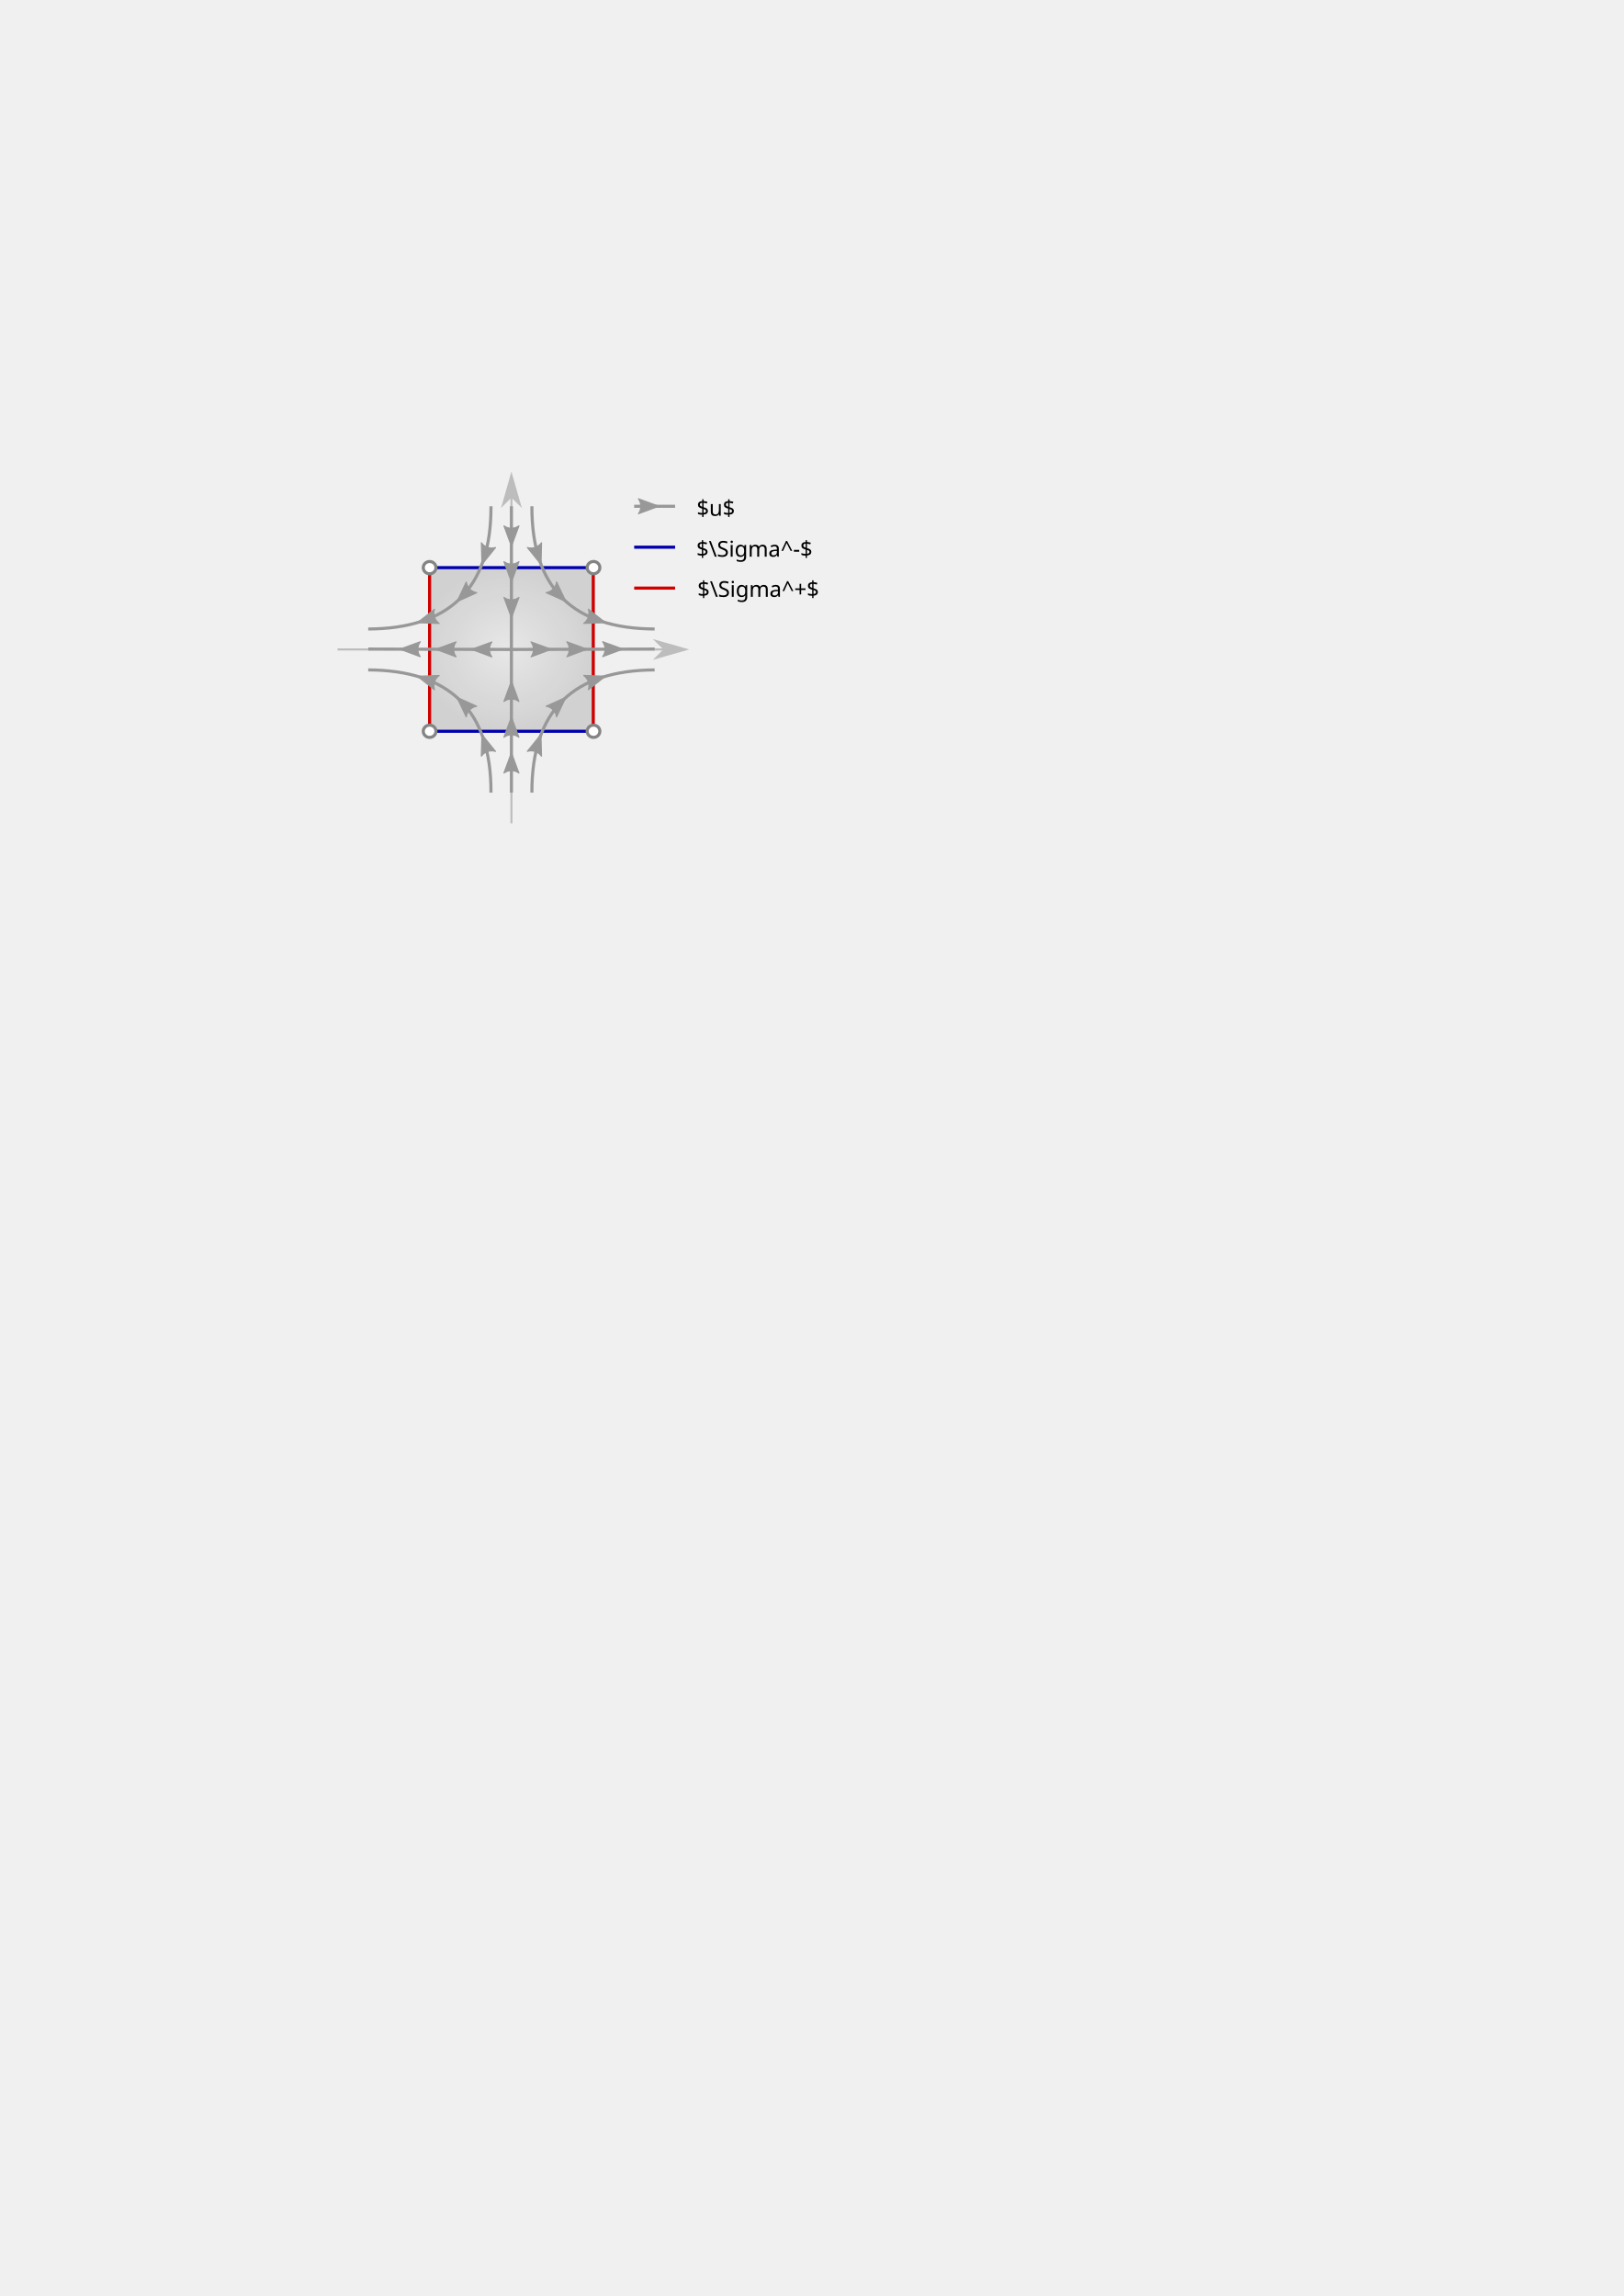
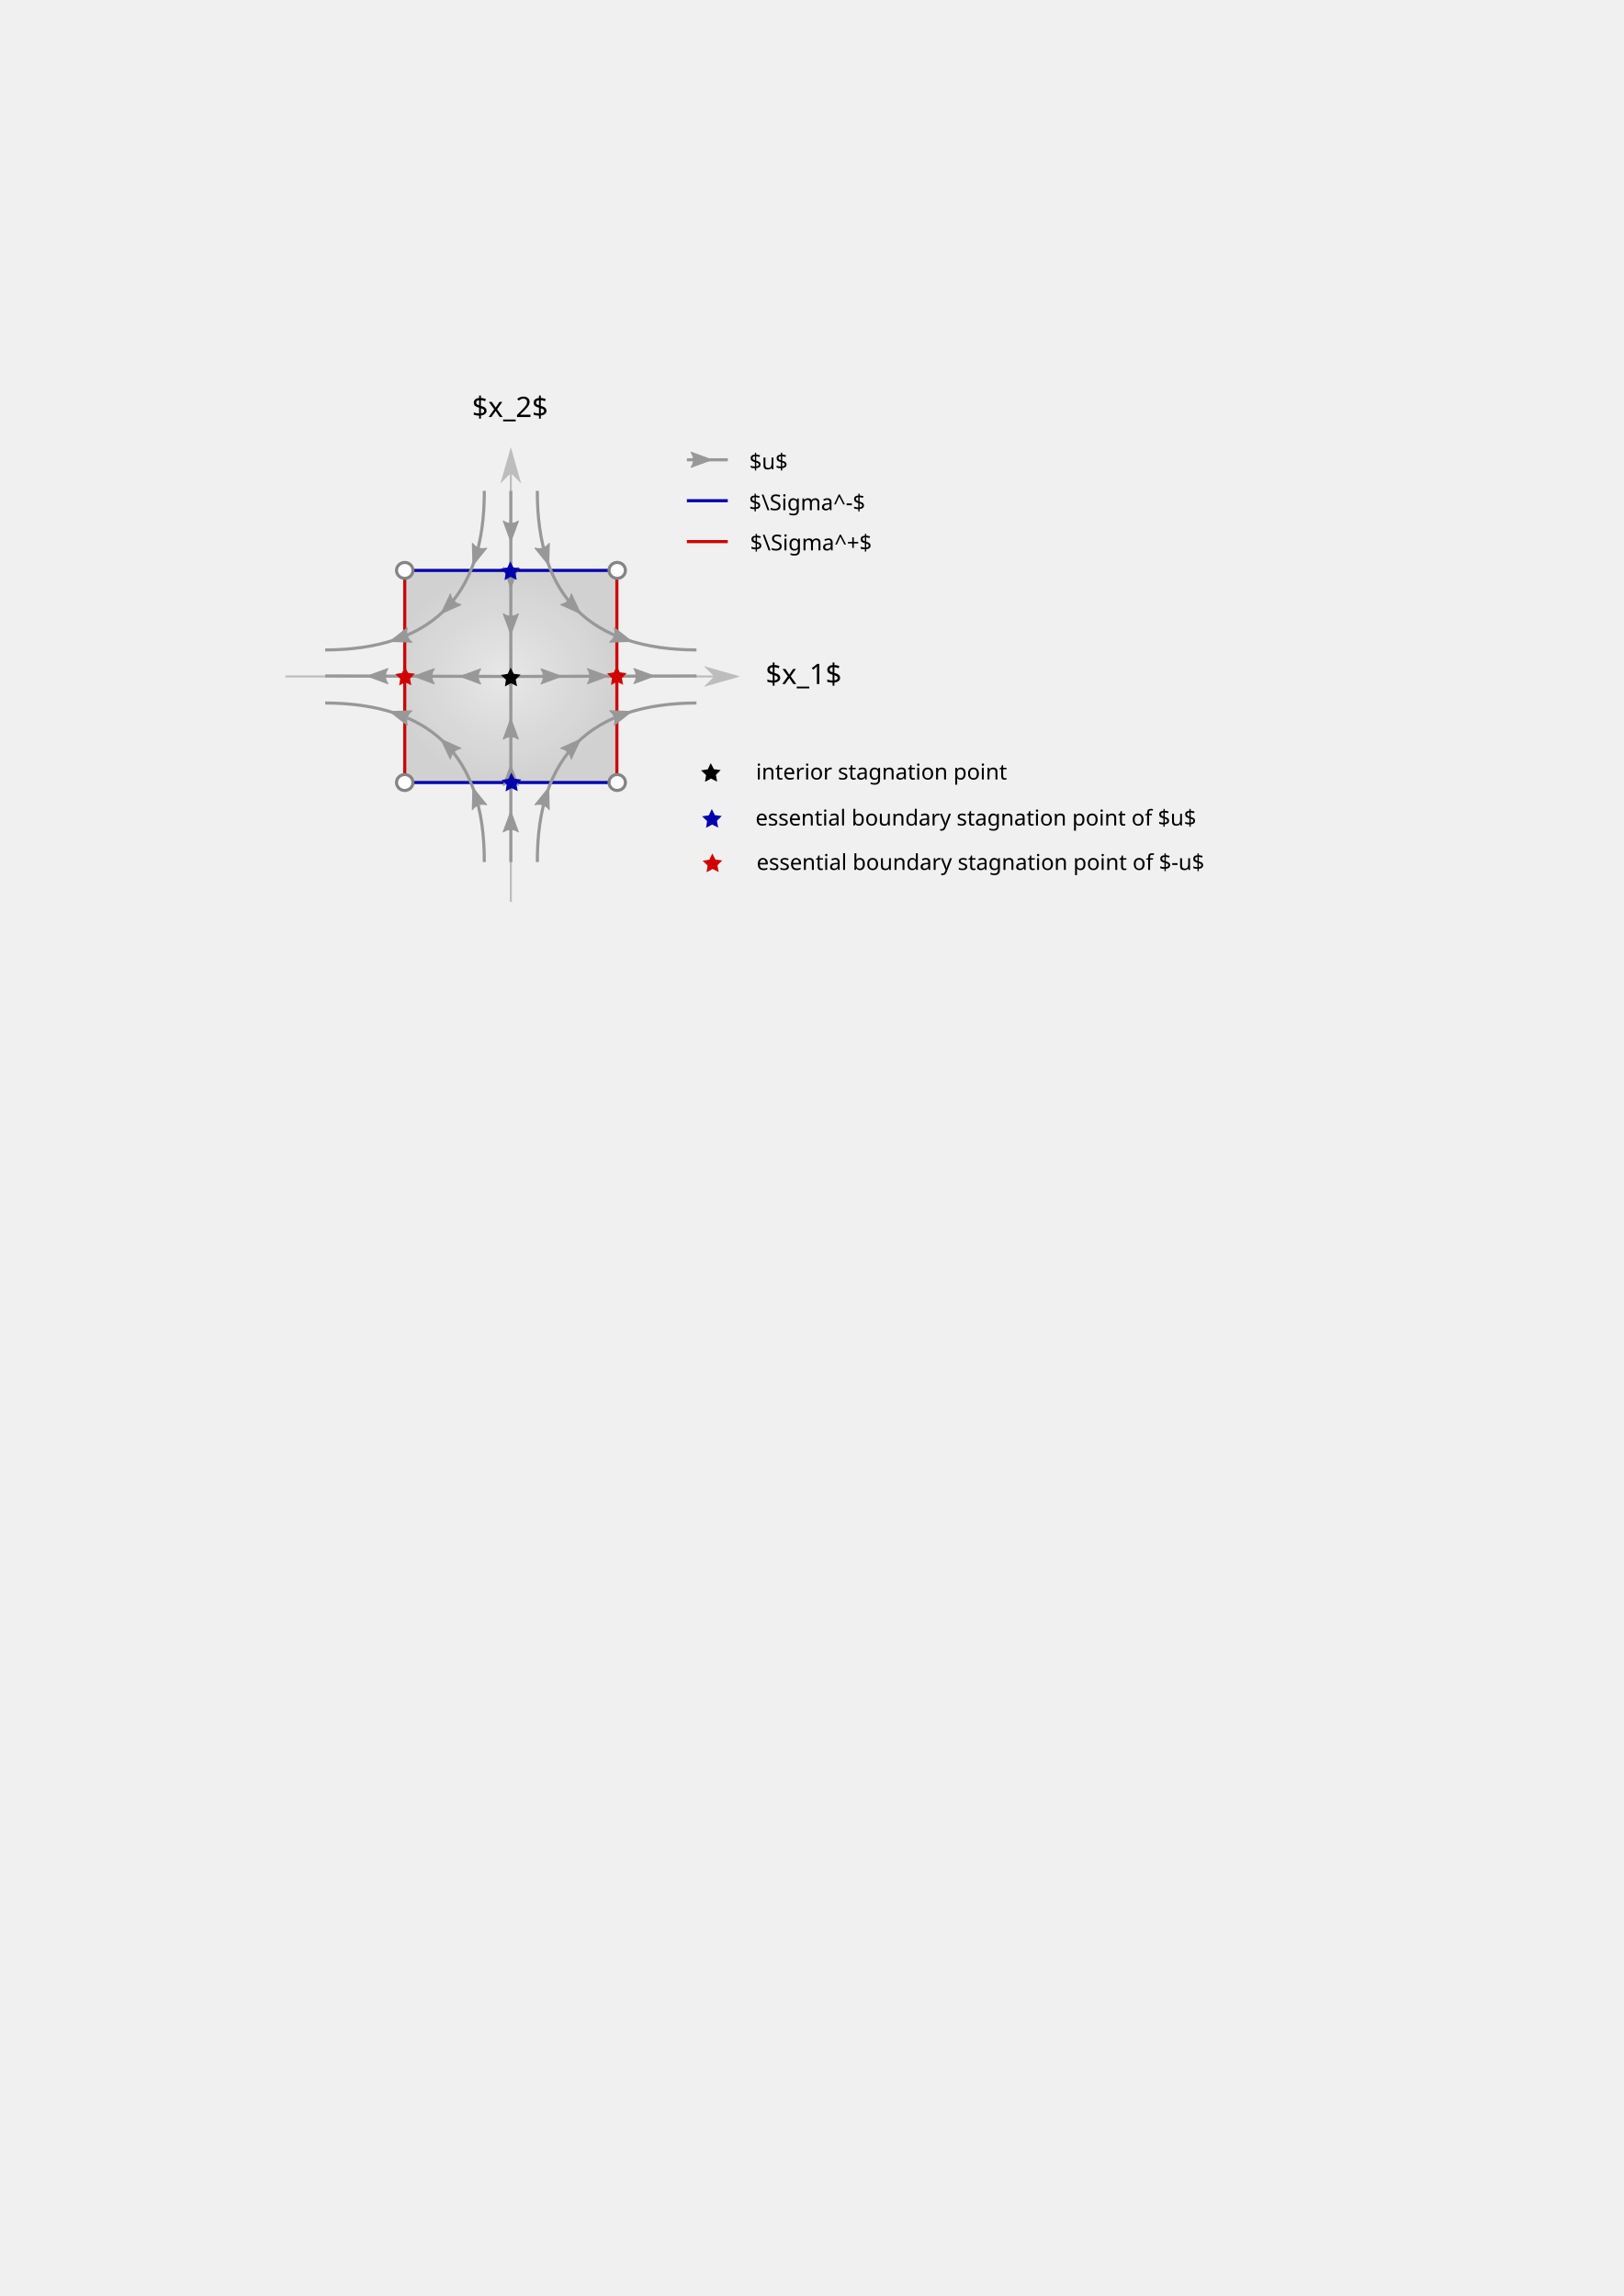
<svg xmlns="http://www.w3.org/2000/svg" xmlns:xlink="http://www.w3.org/1999/xlink" width="210mm" height="297mm" viewBox="0 0 210 297" version="1.1" id="svg1673">
  <defs id="defs1667">
-     <radialGradient xlink:href="#linearGradient885" id="radialGradient887" cx="40.349" cy="41.705" fx="40.349" fy="41.705" r="11.85" gradientTransform="matrix(0.9441797,0,0,0.8724106,27.38771,47.62678)" gradientUnits="userSpaceOnUse" />
+     <radialGradient xlink:href="#linearGradient885" id="radialGradient887" cx="40.349" cy="41.705" fx="40.349" fy="41.705" r="11.85" gradientTransform="matrix(1.223874,0,0,1.130845,15.8264,40.34298)" gradientUnits="userSpaceOnUse" />
    <linearGradient id="linearGradient885">
      <stop style="stop-color:#000000;stop-opacity:0.037" offset="0" id="stop881" />
      <stop style="stop-color:#000000;stop-opacity:0.128" offset="1" id="stop883" />
    </linearGradient>
    <marker orient="auto" refY="0" refX="0" id="Arrow1Lend" style="overflow:visible">
      <path id="path46806" d="M 0,0 5,-5 -12.5,0 5,5 Z" style="fill:#bdbdbd;fill-opacity:1;fill-rule:evenodd;stroke:#bdbdbd;stroke-width:1pt;stroke-opacity:1" transform="matrix(-0.8,0,0,-0.8,-10,0)" />
    </marker>
    <marker style="overflow:visible" id="marker1036" refX="0" refY="0" orient="auto">
      <path transform="matrix(-0.8,0,0,-0.8,-10,0)" style="fill:#bdbdbd;fill-opacity:1;fill-rule:evenodd;stroke:#bdbdbd;stroke-width:1pt;stroke-opacity:1" d="M 0,0 5,-5 -12.5,0 5,5 Z" id="path1034" />
    </marker>
    <marker orient="auto" refY="0" refX="0" id="Arrow2Mstart" style="overflow:visible">
      <path id="path1596" style="fill:#989898;fill-opacity:1;fill-rule:evenodd;stroke:#989898;stroke-width:0.625;stroke-linejoin:round;stroke-opacity:1" d="M 8.719,4.034 -2.207,0.016 8.719,-4.002 c -1.745,2.372 -1.735,5.617 -6e-7,8.035 z" transform="scale(0.6)" />
    </marker>
    <marker orient="auto" refY="0" refX="0" id="Arrow2Mstart-1" style="overflow:visible">
      <path id="path1596-2" style="fill:#989898;fill-opacity:1;fill-rule:evenodd;stroke:#989898;stroke-width:0.625;stroke-linejoin:round;stroke-opacity:1" d="M 8.719,4.034 -2.207,0.016 8.719,-4.002 c -1.745,2.372 -1.735,5.617 -6e-7,8.035 z" transform="scale(0.6)" />
    </marker>
    <marker orient="auto" refY="0" refX="0" id="Arrow2Mstart-0" style="overflow:visible">
      <path id="path1596-9" style="fill:#989898;fill-opacity:1;fill-rule:evenodd;stroke:#989898;stroke-width:0.625;stroke-linejoin:round;stroke-opacity:1" d="M 8.719,4.034 -2.207,0.016 8.719,-4.002 c -1.745,2.372 -1.735,5.617 -6e-7,8.035 z" transform="scale(0.6)" />
    </marker>
    <marker orient="auto" refY="0" refX="0" id="Arrow2Mstart-1-3" style="overflow:visible">
      <path id="path1596-2-6" style="fill:#989898;fill-opacity:1;fill-rule:evenodd;stroke:#989898;stroke-width:0.625;stroke-linejoin:round;stroke-opacity:1" d="M 8.719,4.034 -2.207,0.016 8.719,-4.002 c -1.745,2.372 -1.735,5.617 -6e-7,8.035 z" transform="scale(0.6)" />
    </marker>
    <marker orient="auto" refY="0" refX="0" id="Arrow2Mstart-2" style="overflow:visible">
      <path id="path1596-6" style="fill:#989898;fill-opacity:1;fill-rule:evenodd;stroke:#989898;stroke-width:0.625;stroke-linejoin:round;stroke-opacity:1" d="M 8.719,4.034 -2.207,0.016 8.719,-4.002 c -1.745,2.372 -1.735,5.617 -6e-7,8.035 z" transform="scale(0.6)" />
    </marker>
    <marker orient="auto" refY="0" refX="0" id="Arrow2Mstart-2-8" style="overflow:visible">
      <path id="path1596-6-7" style="fill:#989898;fill-opacity:1;fill-rule:evenodd;stroke:#989898;stroke-width:0.625;stroke-linejoin:round;stroke-opacity:1" d="M 8.719,4.034 -2.207,0.016 8.719,-4.002 c -1.745,2.372 -1.735,5.617 -6e-7,8.035 z" transform="scale(0.6)" />
    </marker>
    <marker orient="auto" refY="0" refX="0" id="Arrow2Mstart-2-8-2" style="overflow:visible">
      <path id="path1596-6-7-0" style="fill:#989898;fill-opacity:1;fill-rule:evenodd;stroke:#989898;stroke-width:0.625;stroke-linejoin:round;stroke-opacity:1" d="M 8.719,4.034 -2.207,0.016 8.719,-4.002 c -1.745,2.372 -1.735,5.617 -6e-7,8.035 z" transform="scale(0.6)" />
    </marker>
    <marker orient="auto" refY="0" refX="0" id="Arrow2Mstart-2-8-2-3" style="overflow:visible">
      <path id="path1596-6-7-0-7" style="fill:#989898;fill-opacity:1;fill-rule:evenodd;stroke:#989898;stroke-width:0.625;stroke-linejoin:round;stroke-opacity:1" d="M 8.719,4.034 -2.207,0.016 8.719,-4.002 c -1.745,2.372 -1.735,5.617 -6e-7,8.035 z" transform="scale(0.6)" />
    </marker>
    <marker orient="auto" refY="0" refX="0" id="Arrow2Mstart-0-2" style="overflow:visible">
      <path id="path1596-9-8" style="fill:#989898;fill-opacity:1;fill-rule:evenodd;stroke:#989898;stroke-width:0.625;stroke-linejoin:round;stroke-opacity:1" d="M 8.719,4.034 -2.207,0.016 8.719,-4.002 c -1.745,2.372 -1.735,5.617 -6e-7,8.035 z" transform="scale(0.6)" />
    </marker>
  </defs>
  <g id="layer1">
-     <rect style="opacity:1;fill:url(#radialGradient887);fill-opacity:1;stroke:none;stroke-width:0.4;stroke-miterlimit:4;stroke-dasharray:none;stroke-dashoffset:0;stroke-opacity:1" id="rect879" width="21.167" height="21.167" x="55.563" y="73.427" ry="0" />
-     <path style="fill:none;stroke:#bdbdbd;stroke-width:0.265px;stroke-linecap:butt;stroke-linejoin:miter;stroke-opacity:1;marker-end:url(#Arrow1Lend)" d="m 66.146,106.5 3e-6,-44.979" id="path988" />
-     <path style="fill:none;stroke:#bdbdbd;stroke-width:0.265px;stroke-linecap:butt;stroke-linejoin:miter;stroke-opacity:1;marker-end:url(#marker1036)" d="M 43.656,84.01 H 88.635" id="path988-3" />
-     <path style="fill:none;stroke:#0000af;stroke-width:0.4;stroke-linecap:butt;stroke-linejoin:miter;stroke-opacity:1;stroke-miterlimit:4;stroke-dasharray:none" d="M 55.562,94.594 H 76.729" id="path2340" />
-     <path style="fill:none;stroke:#d00000;stroke-width:0.4;stroke-linecap:butt;stroke-linejoin:miter;stroke-opacity:1;stroke-miterlimit:4;stroke-dasharray:none" d="M 76.729,94.594 V 73.427" id="path2342" />
-     <path style="fill:none;stroke:#989898;stroke-width:0.4;stroke-linecap:butt;stroke-linejoin:miter;stroke-miterlimit:4;stroke-dasharray:none;stroke-opacity:1;marker-mid:url(#Arrow2Mstart)" d="m 84.667,86.656 c -2.603,0.012 -4.9,0.338 -6.879,0.988 -1.98,0.65 -3.643,1.625 -4.979,2.934 -1.336,1.309 -2.346,2.953 -3.019,4.942 -0.673,1.989 -1.009,4.322 -0.998,7.012" id="path1544-4" />
-     <path style="fill:none;stroke:#d00000;stroke-width:0.4;stroke-linecap:butt;stroke-linejoin:miter;stroke-opacity:1;stroke-miterlimit:4;stroke-dasharray:none" d="M 55.562,94.594 V 73.427" id="path2342-2" />
-     <path style="fill:none;stroke:#0000af;stroke-width:0.4;stroke-linecap:butt;stroke-linejoin:miter;stroke-opacity:1;stroke-miterlimit:4;stroke-dasharray:none" d="M 55.562,73.427 H 76.729" id="path2340-9" />
-     <ellipse style="opacity:1;fill:#ffffff;fill-opacity:1;stroke:#848484;stroke-width:0.4;stroke-miterlimit:4;stroke-dasharray:none;stroke-dashoffset:0;stroke-opacity:1" id="path889" cx="55.563" cy="73.427" rx="0.82" ry="0.793" />
-     <ellipse style="opacity:1;fill:#ffffff;fill-opacity:1;stroke:#848484;stroke-width:0.4;stroke-miterlimit:4;stroke-dasharray:none;stroke-dashoffset:0;stroke-opacity:1" id="path889-5" cx="55.563" cy="94.594" rx="0.82" ry="0.793" />
-     <ellipse style="opacity:1;fill:#ffffff;fill-opacity:1;stroke:#848484;stroke-width:0.4;stroke-miterlimit:4;stroke-dasharray:none;stroke-dashoffset:0;stroke-opacity:1" id="path889-3" cx="76.762" cy="94.591" rx="0.82" ry="0.793" />
-     <ellipse style="opacity:1;fill:#ffffff;fill-opacity:1;stroke:#848484;stroke-width:0.4;stroke-miterlimit:4;stroke-dasharray:none;stroke-dashoffset:0;stroke-opacity:1" id="path889-56" cx="76.762" cy="73.425" rx="0.82" ry="0.793" />
-     <path style="fill:none;stroke:#989898;stroke-width:0.4;stroke-linecap:butt;stroke-linejoin:miter;stroke-miterlimit:4;stroke-dasharray:none;stroke-opacity:1;marker-mid:url(#Arrow2Mstart-1)" d="m 47.625,86.656 c 2.603,0.012 4.899,0.338 6.879,0.988 1.98,0.65 3.643,1.625 4.979,2.934 1.336,1.309 2.346,2.953 3.019,4.942 0.673,1.989 1.009,4.322 0.998,7.012" id="path1544-4-7" />
-     <path style="fill:none;stroke:#989898;stroke-width:0.4;stroke-linecap:butt;stroke-linejoin:miter;stroke-miterlimit:4;stroke-dasharray:none;stroke-opacity:1;marker-mid:url(#Arrow2Mstart-0)" d="m 84.667,81.365 c -2.603,-0.012 -4.9,-0.338 -6.879,-0.988 -1.98,-0.65 -3.643,-1.625 -4.979,-2.934 -1.336,-1.309 -2.346,-2.953 -3.019,-4.942 -0.673,-1.989 -1.009,-4.322 -0.998,-7.012" id="path1544-4-0" />
-     <path style="fill:none;stroke:#989898;stroke-width:0.4;stroke-linecap:butt;stroke-linejoin:miter;stroke-miterlimit:4;stroke-dasharray:none;stroke-opacity:1;marker-mid:url(#Arrow2Mstart-1-3)" d="m 47.625,81.365 c 2.603,-0.012 4.899,-0.338 6.879,-0.988 1.98,-0.65 3.643,-1.625 4.979,-2.934 1.336,-1.309 2.346,-2.953 3.019,-4.942 0.673,-1.989 1.009,-4.322 0.998,-7.012" id="path1544-4-7-6" />
-     <path style="fill:none;stroke:#989898;stroke-width:0.4;stroke-linecap:butt;stroke-linejoin:miter;stroke-miterlimit:4;stroke-dasharray:none;stroke-opacity:1;marker-mid:url(#Arrow2Mstart-2)" d="m 66.146,84.01 v 4.63 4.63 4.63 4.63" id="path1544-4-1" />
-     <path style="fill:none;stroke:#989898;stroke-width:0.4;stroke-linecap:butt;stroke-linejoin:miter;stroke-miterlimit:4;stroke-dasharray:none;stroke-opacity:1;marker-mid:url(#Arrow2Mstart-2-8)" d="M 66.145,84.01 V 79.38 74.75 70.12 65.49" id="path1544-4-1-9" />
-     <path style="fill:none;stroke:#989898;stroke-width:0.4;stroke-linecap:butt;stroke-linejoin:miter;stroke-miterlimit:4;stroke-dasharray:none;stroke-opacity:1;marker-mid:url(#Arrow2Mstart-2-8-2)" d="m 47.631,83.956 4.629,0.014 4.629,0.014 4.629,0.014 4.629,0.014" id="path1544-4-1-9-2" />
-     <path style="fill:none;stroke:#989898;stroke-width:0.4;stroke-linecap:butt;stroke-linejoin:miter;stroke-miterlimit:4;stroke-dasharray:none;stroke-opacity:1;marker-mid:url(#Arrow2Mstart-2-8-2-3)" d="m 84.673,83.956 -4.632,0.014 -4.632,0.014 -4.632,0.014 -4.632,0.014" id="path1544-4-1-9-2-5" />
-     <path style="fill:none;stroke:#d00000;stroke-width:0.4;stroke-linecap:butt;stroke-linejoin:miter;stroke-miterlimit:4;stroke-dasharray:none;stroke-opacity:1" d="M 82.021,76.073 H 87.312" id="path2342-9" />
-     <path style="fill:none;stroke:#0000af;stroke-width:0.4;stroke-linecap:butt;stroke-linejoin:miter;stroke-miterlimit:4;stroke-dasharray:none;stroke-opacity:1" d="m 82.021,70.781 5.292,0" id="path2340-9-2" />
-     <path style="fill:none;stroke:#989898;stroke-width:0.4;stroke-linecap:butt;stroke-linejoin:miter;stroke-miterlimit:4;stroke-dasharray:none;stroke-opacity:1;marker-mid:url(#Arrow2Mstart-0-2)" d="M 87.312,65.49 H 84.667 82.021" id="path1544-4-0-9" />
-     <text xml:space="preserve" style="font-style:normal;font-weight:normal;font-size:2.822px;line-height:1.25;font-family:sans-serif;letter-spacing:0px;word-spacing:0px;fill:#000000;fill-opacity:1;stroke:none;stroke-width:0.265" x="90.1" y="66.718" id="text8442">
-       <tspan id="tspan8440" x="90.1" y="66.718" style="stroke-width:0.265">$u$</tspan>
+     <rect style="opacity:1;fill:url(#radialGradient887);fill-opacity:1;stroke:none;stroke-width:0.4;stroke-miterlimit:4;stroke-dasharray:none;stroke-dashoffset:0;stroke-opacity:1" id="rect879" width="27.437" height="27.437" x="52.347" y="73.786" ry="0" />
+     <path style="fill:none;stroke:#bdbdbd;stroke-width:0.265px;stroke-linecap:butt;stroke-linejoin:miter;stroke-opacity:1;marker-end:url(#Arrow1Lend)" d="m 66.066,116.656 3e-6,-58.303" id="path988" />
+     <path style="fill:none;stroke:#bdbdbd;stroke-width:0.265px;stroke-linecap:butt;stroke-linejoin:miter;stroke-opacity:1;marker-end:url(#marker1036)" d="M 36.914,87.505 H 95.218" id="path988-3" />
+     <path style="fill:none;stroke:#0000af;stroke-width:0.4;stroke-linecap:butt;stroke-linejoin:miter;stroke-miterlimit:4;stroke-dasharray:none;stroke-opacity:1" d="M 52.347,101.223 H 79.784" id="path2340" />
+     <path style="fill:none;stroke:#d00000;stroke-width:0.4;stroke-linecap:butt;stroke-linejoin:miter;stroke-miterlimit:4;stroke-dasharray:none;stroke-opacity:1" d="M 79.784,101.223 V 73.786" id="path2342" />
+     <path style="fill:none;stroke:#989898;stroke-width:0.4;stroke-linecap:butt;stroke-linejoin:miter;stroke-miterlimit:4;stroke-dasharray:none;stroke-opacity:1;marker-mid:url(#Arrow2Mstart)" d="m 90.073,90.934 c -3.374,0.015 -6.351,0.438 -8.917,1.281 -2.566,0.843 -4.722,2.106 -6.454,3.803 -1.732,1.697 -3.041,3.828 -3.913,6.406 -0.872,2.578 -1.307,5.603 -1.293,9.089" id="path1544-4" />
+     <path style="fill:none;stroke:#d00000;stroke-width:0.4;stroke-linecap:butt;stroke-linejoin:miter;stroke-miterlimit:4;stroke-dasharray:none;stroke-opacity:1" d="M 52.347,101.223 V 73.786" id="path2342-2" />
+     <path style="fill:none;stroke:#0000af;stroke-width:0.4;stroke-linecap:butt;stroke-linejoin:miter;stroke-miterlimit:4;stroke-dasharray:none;stroke-opacity:1" d="M 52.347,73.786 H 79.784" id="path2340-9" />
+     <ellipse style="opacity:1;fill:#ffffff;fill-opacity:1;stroke:#848484;stroke-width:0.4;stroke-miterlimit:4;stroke-dasharray:none;stroke-dashoffset:0;stroke-opacity:1" id="path889" cx="52.347" cy="73.786" rx="1.063" ry="1.028" />
+     <ellipse style="opacity:1;fill:#ffffff;fill-opacity:1;stroke:#848484;stroke-width:0.4;stroke-miterlimit:4;stroke-dasharray:none;stroke-dashoffset:0;stroke-opacity:1" id="path889-5" cx="52.347" cy="101.223" rx="1.063" ry="1.028" />
+     <ellipse style="opacity:1;fill:#ffffff;fill-opacity:1;stroke:#848484;stroke-width:0.4;stroke-miterlimit:4;stroke-dasharray:none;stroke-dashoffset:0;stroke-opacity:1" id="path889-3" cx="79.826" cy="101.22" rx="1.063" ry="1.028" />
+     <ellipse style="opacity:1;fill:#ffffff;fill-opacity:1;stroke:#848484;stroke-width:0.4;stroke-miterlimit:4;stroke-dasharray:none;stroke-dashoffset:0;stroke-opacity:1" id="path889-56" cx="79.826" cy="73.783" rx="1.063" ry="1.028" />
+     <path style="fill:none;stroke:#989898;stroke-width:0.4;stroke-linecap:butt;stroke-linejoin:miter;stroke-miterlimit:4;stroke-dasharray:none;stroke-opacity:1;marker-mid:url(#Arrow2Mstart-1)" d="m 42.059,90.934 c 3.374,0.015 6.351,0.438 8.917,1.281 2.566,0.843 4.722,2.106 6.454,3.803 1.732,1.697 3.041,3.828 3.913,6.406 0.872,2.578 1.307,5.603 1.293,9.089" id="path1544-4-7" />
+     <path style="fill:none;stroke:#989898;stroke-width:0.4;stroke-linecap:butt;stroke-linejoin:miter;stroke-miterlimit:4;stroke-dasharray:none;stroke-opacity:1;marker-mid:url(#Arrow2Mstart-0)" d="M 90.073,84.075 C 86.699,84.059 83.722,83.637 81.156,82.794 78.59,81.951 76.434,80.688 74.702,78.991 72.969,77.294 71.661,75.164 70.789,72.586 69.917,70.008 69.481,66.983 69.495,63.497" id="path1544-4-0" />
+     <path style="fill:none;stroke:#989898;stroke-width:0.4;stroke-linecap:butt;stroke-linejoin:miter;stroke-miterlimit:4;stroke-dasharray:none;stroke-opacity:1;marker-mid:url(#Arrow2Mstart-1-3)" d="m 42.059,84.075 c 3.374,-0.016 6.351,-0.438 8.917,-1.281 2.566,-0.843 4.722,-2.106 6.454,-3.803 1.732,-1.697 3.041,-3.828 3.913,-6.406 0.872,-2.578 1.307,-5.603 1.293,-9.089" id="path1544-4-7-6" />
+     <path style="fill:none;stroke:#989898;stroke-width:0.4;stroke-linecap:butt;stroke-linejoin:miter;stroke-miterlimit:4;stroke-dasharray:none;stroke-opacity:1;marker-mid:url(#Arrow2Mstart-2)" d="m 66.066,87.505 v 6.002 6.002 6.002 6.002" id="path1544-4-1" />
+     <path style="fill:none;stroke:#989898;stroke-width:0.4;stroke-linecap:butt;stroke-linejoin:miter;stroke-miterlimit:4;stroke-dasharray:none;stroke-opacity:1;marker-mid:url(#Arrow2Mstart-2-8)" d="M 66.065,87.505 V 81.503 75.501 69.499 63.497" id="path1544-4-1-9" />
+     <path style="fill:none;stroke:#989898;stroke-width:0.4;stroke-linecap:butt;stroke-linejoin:miter;stroke-miterlimit:4;stroke-dasharray:none;stroke-opacity:1;marker-mid:url(#Arrow2Mstart-2-8-2)" d="m 42.066,87.434 6,0.018 6,0.018 6,0.018 6,0.018" id="path1544-4-1-9-2" />
+     <path style="fill:none;stroke:#989898;stroke-width:0.4;stroke-linecap:butt;stroke-linejoin:miter;stroke-miterlimit:4;stroke-dasharray:none;stroke-opacity:1;marker-mid:url(#Arrow2Mstart-2-8-2-3)" d="m 90.081,87.434 -6.004,0.018 -6.004,0.018 -6.004,0.018 -6.004,0.018" id="path1544-4-1-9-2-5" />
+     <path style="fill:none;stroke:#d00000;stroke-width:0.4;stroke-linecap:butt;stroke-linejoin:miter;stroke-miterlimit:4;stroke-dasharray:none;stroke-opacity:1" d="m 88.836,70.059 h 5.292" id="path2342-9" />
+     <path style="fill:none;stroke:#0000af;stroke-width:0.4;stroke-linecap:butt;stroke-linejoin:miter;stroke-miterlimit:4;stroke-dasharray:none;stroke-opacity:1" d="m 88.836,64.768 h 5.292" id="path2340-9-2" />
+     <path style="fill:none;stroke:#989898;stroke-width:0.4;stroke-linecap:butt;stroke-linejoin:miter;stroke-miterlimit:4;stroke-dasharray:none;stroke-opacity:1;marker-mid:url(#Arrow2Mstart-0-2)" d="m 94.128,59.476 h -2.646 -2.646" id="path1544-4-0-9" />
+     <text xml:space="preserve" style="font-style:normal;font-weight:normal;font-size:2.822px;line-height:1.25;font-family:sans-serif;letter-spacing:0px;word-spacing:0px;fill:#000000;fill-opacity:1;stroke:none;stroke-width:0.265" x="96.915" y="60.704" id="text8442">
+       <tspan id="tspan8440" x="96.915" y="60.704" style="stroke-width:0.265">$u$</tspan>
    </text>
-     <text xml:space="preserve" style="font-style:normal;font-weight:normal;font-size:2.822px;line-height:1.25;font-family:sans-serif;letter-spacing:0px;word-spacing:0px;fill:#000000;fill-opacity:1;stroke:none;stroke-width:0.265" x="90.053" y="72.01" id="text8446">
-       <tspan id="tspan8444" x="90.053" y="72.01" style="stroke-width:0.265">$\Sigma^-$</tspan>
+     <text xml:space="preserve" style="font-style:normal;font-weight:normal;font-size:2.822px;line-height:1.25;font-family:sans-serif;letter-spacing:0px;word-spacing:0px;fill:#000000;fill-opacity:1;stroke:none;stroke-width:0.265" x="96.868" y="65.996" id="text8446">
+       <tspan id="tspan8444" x="96.868" y="65.996" style="stroke-width:0.265">$\Sigma^-$</tspan>
    </text>
-     <text xml:space="preserve" style="font-style:normal;font-weight:normal;font-size:2.822px;line-height:1.25;font-family:sans-serif;letter-spacing:0px;word-spacing:0px;fill:#000000;fill-opacity:1;stroke:none;stroke-width:0.265" x="90.195" y="77.207" id="text8450">
-       <tspan id="tspan8448" x="90.195" y="77.207" style="stroke-width:0.265">$\Sigma^+$</tspan>
+     <text xml:space="preserve" style="font-style:normal;font-weight:normal;font-size:2.822px;line-height:1.25;font-family:sans-serif;letter-spacing:0px;word-spacing:0px;fill:#000000;fill-opacity:1;stroke:none;stroke-width:0.265" x="97.01" y="71.193" id="text8450">
+       <tspan id="tspan8448" x="97.01" y="71.193" style="stroke-width:0.265">$\Sigma^+$</tspan>
    </text>
+     <text xml:space="preserve" style="font-style:normal;font-weight:normal;font-size:3.658px;line-height:1.25;font-family:sans-serif;letter-spacing:0px;word-spacing:0px;fill:#000000;fill-opacity:1;stroke:none;stroke-width:0.265" x="99.015" y="88.484" id="text1004">
+       <tspan id="tspan1002" x="99.015" y="88.484" style="stroke-width:0.265">$x_1$</tspan>
+     </text>
+     <text xml:space="preserve" style="font-style:normal;font-weight:normal;font-size:3.658px;line-height:1.25;font-family:sans-serif;letter-spacing:0px;word-spacing:0px;fill:#000000;fill-opacity:1;stroke:none;stroke-width:0.265" x="61.044" y="53.943" id="text1008">
+       <tspan id="tspan1006" x="61.044" y="53.943" style="stroke-width:0.265">$x_2$</tspan>
+     </text>
+     <text xml:space="preserve" style="font-style:normal;font-weight:normal;font-size:2.822px;line-height:1.25;font-family:sans-serif;letter-spacing:0px;word-spacing:0px;display:inline;fill:#000000;fill-opacity:1;stroke:none;stroke-width:0.265" x="97.783" y="100.834" id="text8450-9">
+       <tspan id="tspan8448-3" x="97.783" y="100.834" style="stroke-width:0.265">interior stagnation point</tspan>
+     </text>
+     <text xml:space="preserve" style="font-style:normal;font-weight:normal;font-size:2.822px;line-height:1.25;font-family:sans-serif;letter-spacing:0px;word-spacing:0px;display:inline;fill:#000000;fill-opacity:1;stroke:none;stroke-width:0.265" x="97.716" y="106.781" id="text8450-4">
+       <tspan id="tspan8448-7" x="97.716" y="106.781" style="stroke-width:0.265">essential boundary stagnation point of $u$</tspan>
+     </text>
+     <text xml:space="preserve" style="font-style:normal;font-weight:normal;font-size:2.822px;line-height:1.25;font-family:sans-serif;letter-spacing:0px;word-spacing:0px;display:inline;fill:#000000;fill-opacity:1;stroke:none;stroke-width:0.265" x="97.85" y="112.527" id="text8450-5">
+       <tspan id="tspan8448-0" x="97.85" y="112.527" style="stroke-width:0.265">essential boundary stagnation point of $-u$</tspan>
+     </text>
+     <path style="display:inline;opacity:1;fill:#000000;fill-opacity:1;stroke:none;stroke-width:0.4;stroke-miterlimit:4;stroke-dasharray:none;stroke-dashoffset:0;stroke-opacity:0.62" id="path6666-7-2" d="m 67.271,-92.544 -0.886,-0.005 -0.506,0.727 -0.269,-0.844 -0.848,-0.257 0.72,-0.517 -0.018,-0.886 0.714,0.525 0.837,-0.291 -0.278,0.841 z" transform="matrix(0.1817851,0.9833383,0.9833383,-0.1817851,171.5259,18.13476)" />
+     <path style="display:inline;opacity:1;fill:#0000af;fill-opacity:1;stroke:none;stroke-width:0.4;stroke-miterlimit:4;stroke-dasharray:none;stroke-dashoffset:0;stroke-opacity:0.62" id="path6666-7-0-6" d="m 67.271,-92.544 -0.886,-0.005 -0.506,0.727 -0.269,-0.844 -0.848,-0.257 0.72,-0.517 -0.018,-0.886 0.714,0.525 0.837,-0.291 -0.278,0.841 z" transform="matrix(0.1817851,0.9833383,0.9833383,-0.1817851,171.6596,24.0815)" />
+     <path style="display:inline;opacity:1;fill:#d00000;fill-opacity:1;stroke:none;stroke-width:0.4;stroke-miterlimit:4;stroke-dasharray:none;stroke-dashoffset:0;stroke-opacity:0.62" id="path6666-7-0-9-7-2" d="m 67.271,-92.544 -0.886,-0.005 -0.506,0.727 -0.269,-0.844 -0.848,-0.257 0.72,-0.517 -0.018,-0.886 0.714,0.525 0.837,-0.291 -0.278,0.841 z" transform="matrix(0.1817851,0.9833383,0.9833383,-0.1817851,171.7264,29.8278)" />
+     <path style="display:inline;opacity:1;fill:#000000;fill-opacity:1;stroke:none;stroke-width:0.4;stroke-miterlimit:4;stroke-dasharray:none;stroke-dashoffset:0;stroke-opacity:0.62" id="path6666-7-2-0" d="m 67.271,-92.544 -0.886,-0.005 -0.506,0.727 -0.269,-0.844 -0.848,-0.257 0.72,-0.517 -0.018,-0.886 0.714,0.525 0.837,-0.291 -0.278,0.841 z" transform="matrix(0.1817851,0.9833383,0.9833383,-0.1817851,145.643,5.795464)" />
+     <path style="display:inline;opacity:1;fill:#0000af;fill-opacity:1;stroke:none;stroke-width:0.4;stroke-miterlimit:4;stroke-dasharray:none;stroke-dashoffset:0;stroke-opacity:0.62" id="path6666-7-0-6-6" d="m 67.271,-92.544 -0.886,-0.005 -0.506,0.727 -0.269,-0.844 -0.848,-0.257 0.72,-0.517 -0.018,-0.886 0.714,0.525 0.837,-0.291 -0.278,0.841 z" transform="matrix(0.1817851,0.9833383,0.9833383,-0.1817851,145.7339,19.37089)" />
+     <path style="display:inline;opacity:1;fill:#0000af;fill-opacity:1;stroke:none;stroke-width:0.4;stroke-miterlimit:4;stroke-dasharray:none;stroke-dashoffset:0;stroke-opacity:0.62" id="path6666-7-0-6-3" d="m 67.271,-92.544 -0.886,-0.005 -0.506,0.727 -0.269,-0.844 -0.848,-0.257 0.72,-0.517 -0.018,-0.886 0.714,0.525 0.837,-0.291 -0.278,0.841 z" transform="matrix(0.1817851,0.9833383,0.9833383,-0.1817851,145.6003,-7.957422)" />
+     <path style="display:inline;opacity:1;fill:#d00000;fill-opacity:1;stroke:none;stroke-width:0.4;stroke-miterlimit:4;stroke-dasharray:none;stroke-dashoffset:0;stroke-opacity:0.62" id="path6666-7-0-9-7-2-2" d="m 67.271,-92.544 -0.886,-0.005 -0.506,0.727 -0.269,-0.844 -0.848,-0.257 0.72,-0.517 -0.018,-0.886 0.714,0.525 0.837,-0.291 -0.278,0.841 z" transform="matrix(0.1817851,0.9833383,0.9833383,-0.1817851,159.3647,5.606506)" />
+     <path style="display:inline;opacity:1;fill:#d00000;fill-opacity:1;stroke:none;stroke-width:0.4;stroke-miterlimit:4;stroke-dasharray:none;stroke-dashoffset:0;stroke-opacity:0.62" id="path6666-7-0-9-7-2-0" d="m 67.271,-92.544 -0.886,-0.005 -0.506,0.727 -0.269,-0.844 -0.848,-0.257 0.72,-0.517 -0.018,-0.886 0.714,0.525 0.837,-0.291 -0.278,0.841 z" transform="matrix(0.1817851,0.9833383,0.9833383,-0.1817851,131.9696,5.673324)" />
  </g>
</svg>
